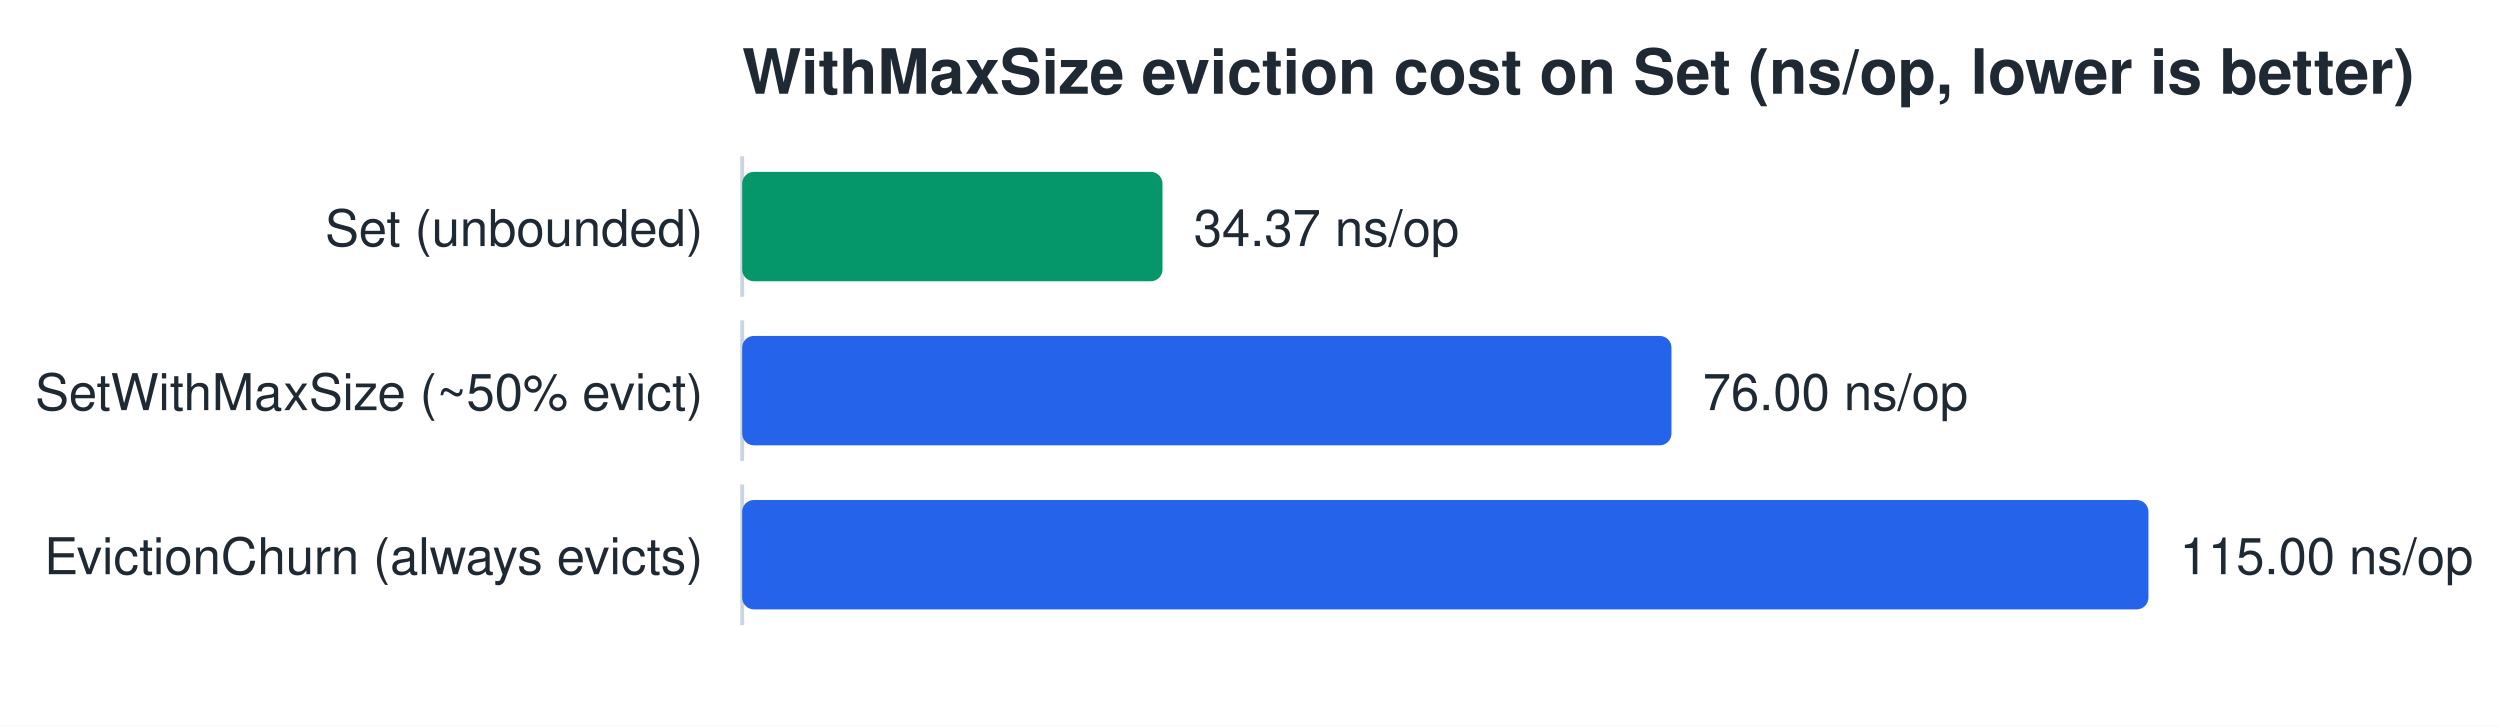
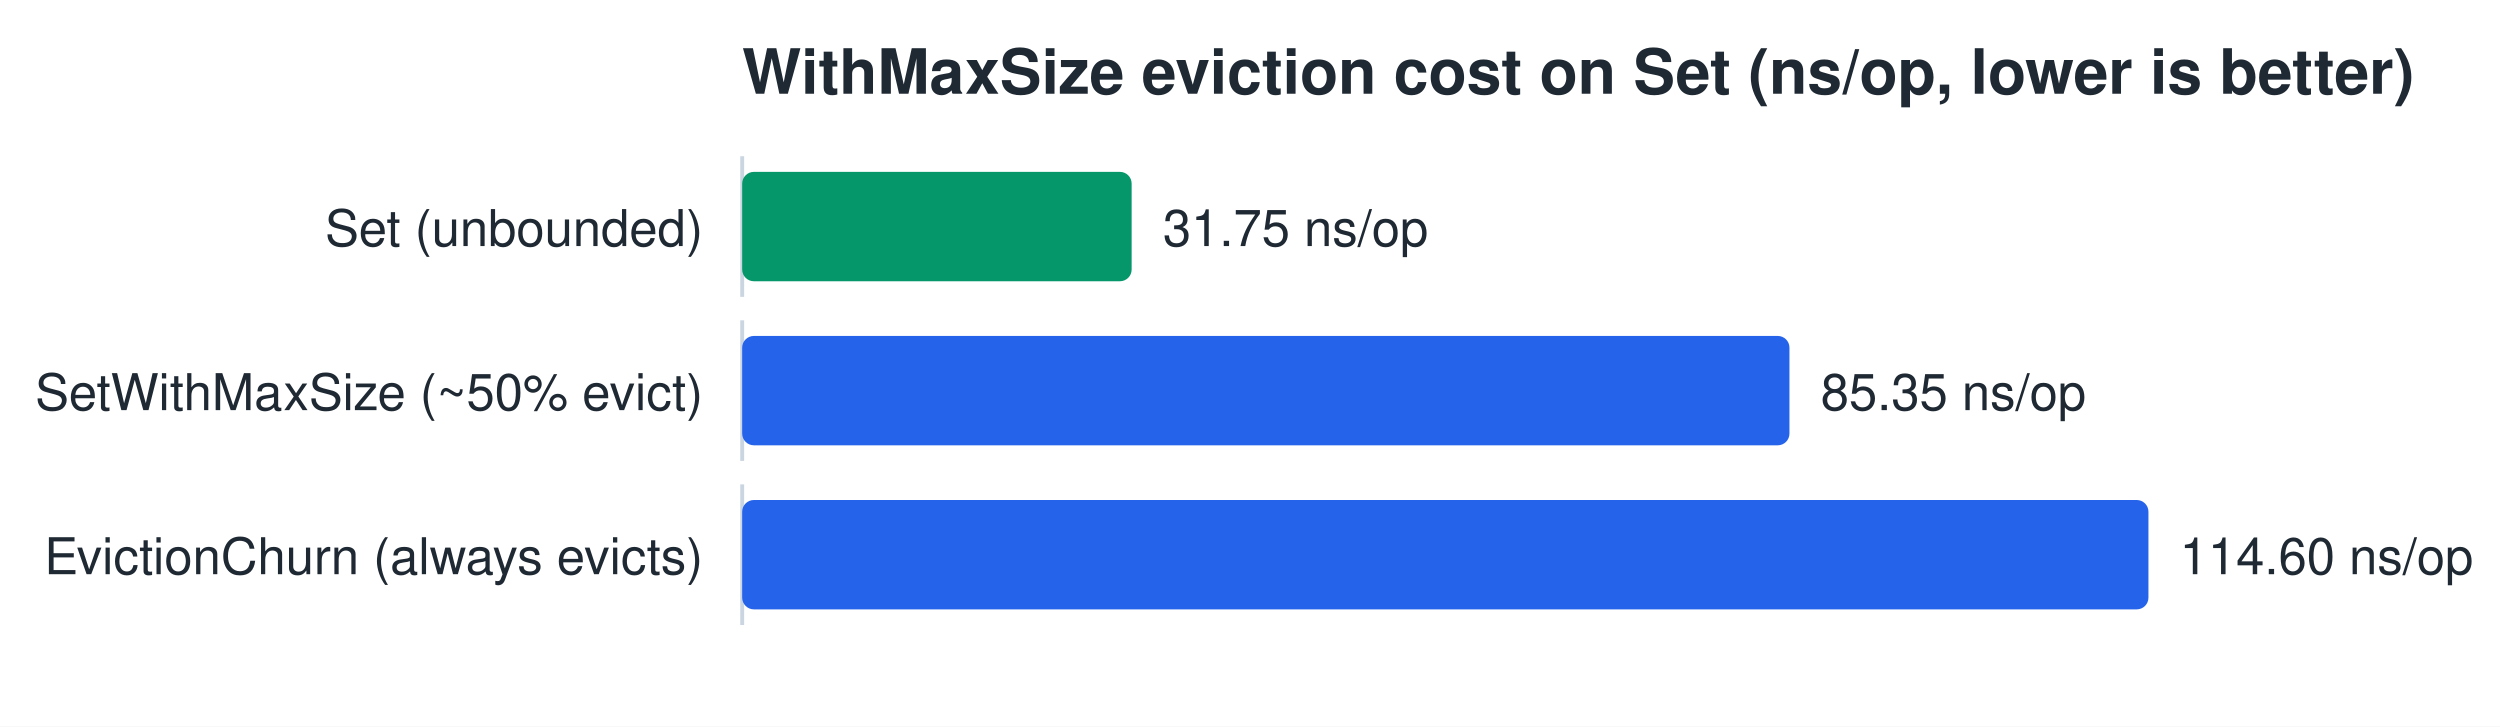
<svg xmlns="http://www.w3.org/2000/svg" width="640" height="186" viewBox="0 0 640 186" font-family="Segoe UI, Helvetica, Arial, sans-serif">
  <rect width="640" height="186" fill="#ffffff" />
  <text x="190" y="24" font-size="16" font-weight="600" fill="#1f2933">WithMaxSize eviction cost on Set (ns/op, lower is better)</text>
  <line x1="190" y1="40" x2="190" y2="76" stroke="#cbd5e1" stroke-width="1" />
  <text x="180" y="63" font-size="13" fill="#1f2933" text-anchor="end">Set (unbounded)</text>
-   <rect x="190" y="44" width="107.6" height="28" rx="3" fill="#059669" />
-   <text x="305.6" y="63" font-size="13" fill="#1f2933">34.37 ns/op</text>
+   <rect x="190" y="44" width="99.7" height="28" rx="3" fill="#059669" />
+   <text x="297.7" y="63" font-size="13" fill="#1f2933">31.75 ns/op</text>
  <line x1="190" y1="82" x2="190" y2="118" stroke="#cbd5e1" stroke-width="1" />
  <text x="180" y="105" font-size="13" fill="#1f2933" text-anchor="end">SetWithMaxSize (~50% evict)</text>
-   <rect x="190" y="86" width="237.9" height="28" rx="3" fill="#2563eb" />
-   <text x="435.9" y="105" font-size="13" fill="#1f2933">76.00 ns/op</text>
+   <rect x="190" y="86" width="268.1" height="28" rx="3" fill="#2563eb" />
+   <text x="466.1" y="105" font-size="13" fill="#1f2933">85.35 ns/op</text>
  <line x1="190" y1="124" x2="190" y2="160" stroke="#cbd5e1" stroke-width="1" />
  <text x="180" y="147" font-size="13" fill="#1f2933" text-anchor="end">EvictionChurn (always evicts)</text>
  <rect x="190" y="128" width="360.0" height="28" rx="3" fill="#2563eb" />
-   <text x="558.0" y="147" font-size="13" fill="#1f2933">115.00 ns/op</text>
+   <text x="558.0" y="147" font-size="13" fill="#1f2933">114.60 ns/op</text>
</svg>
